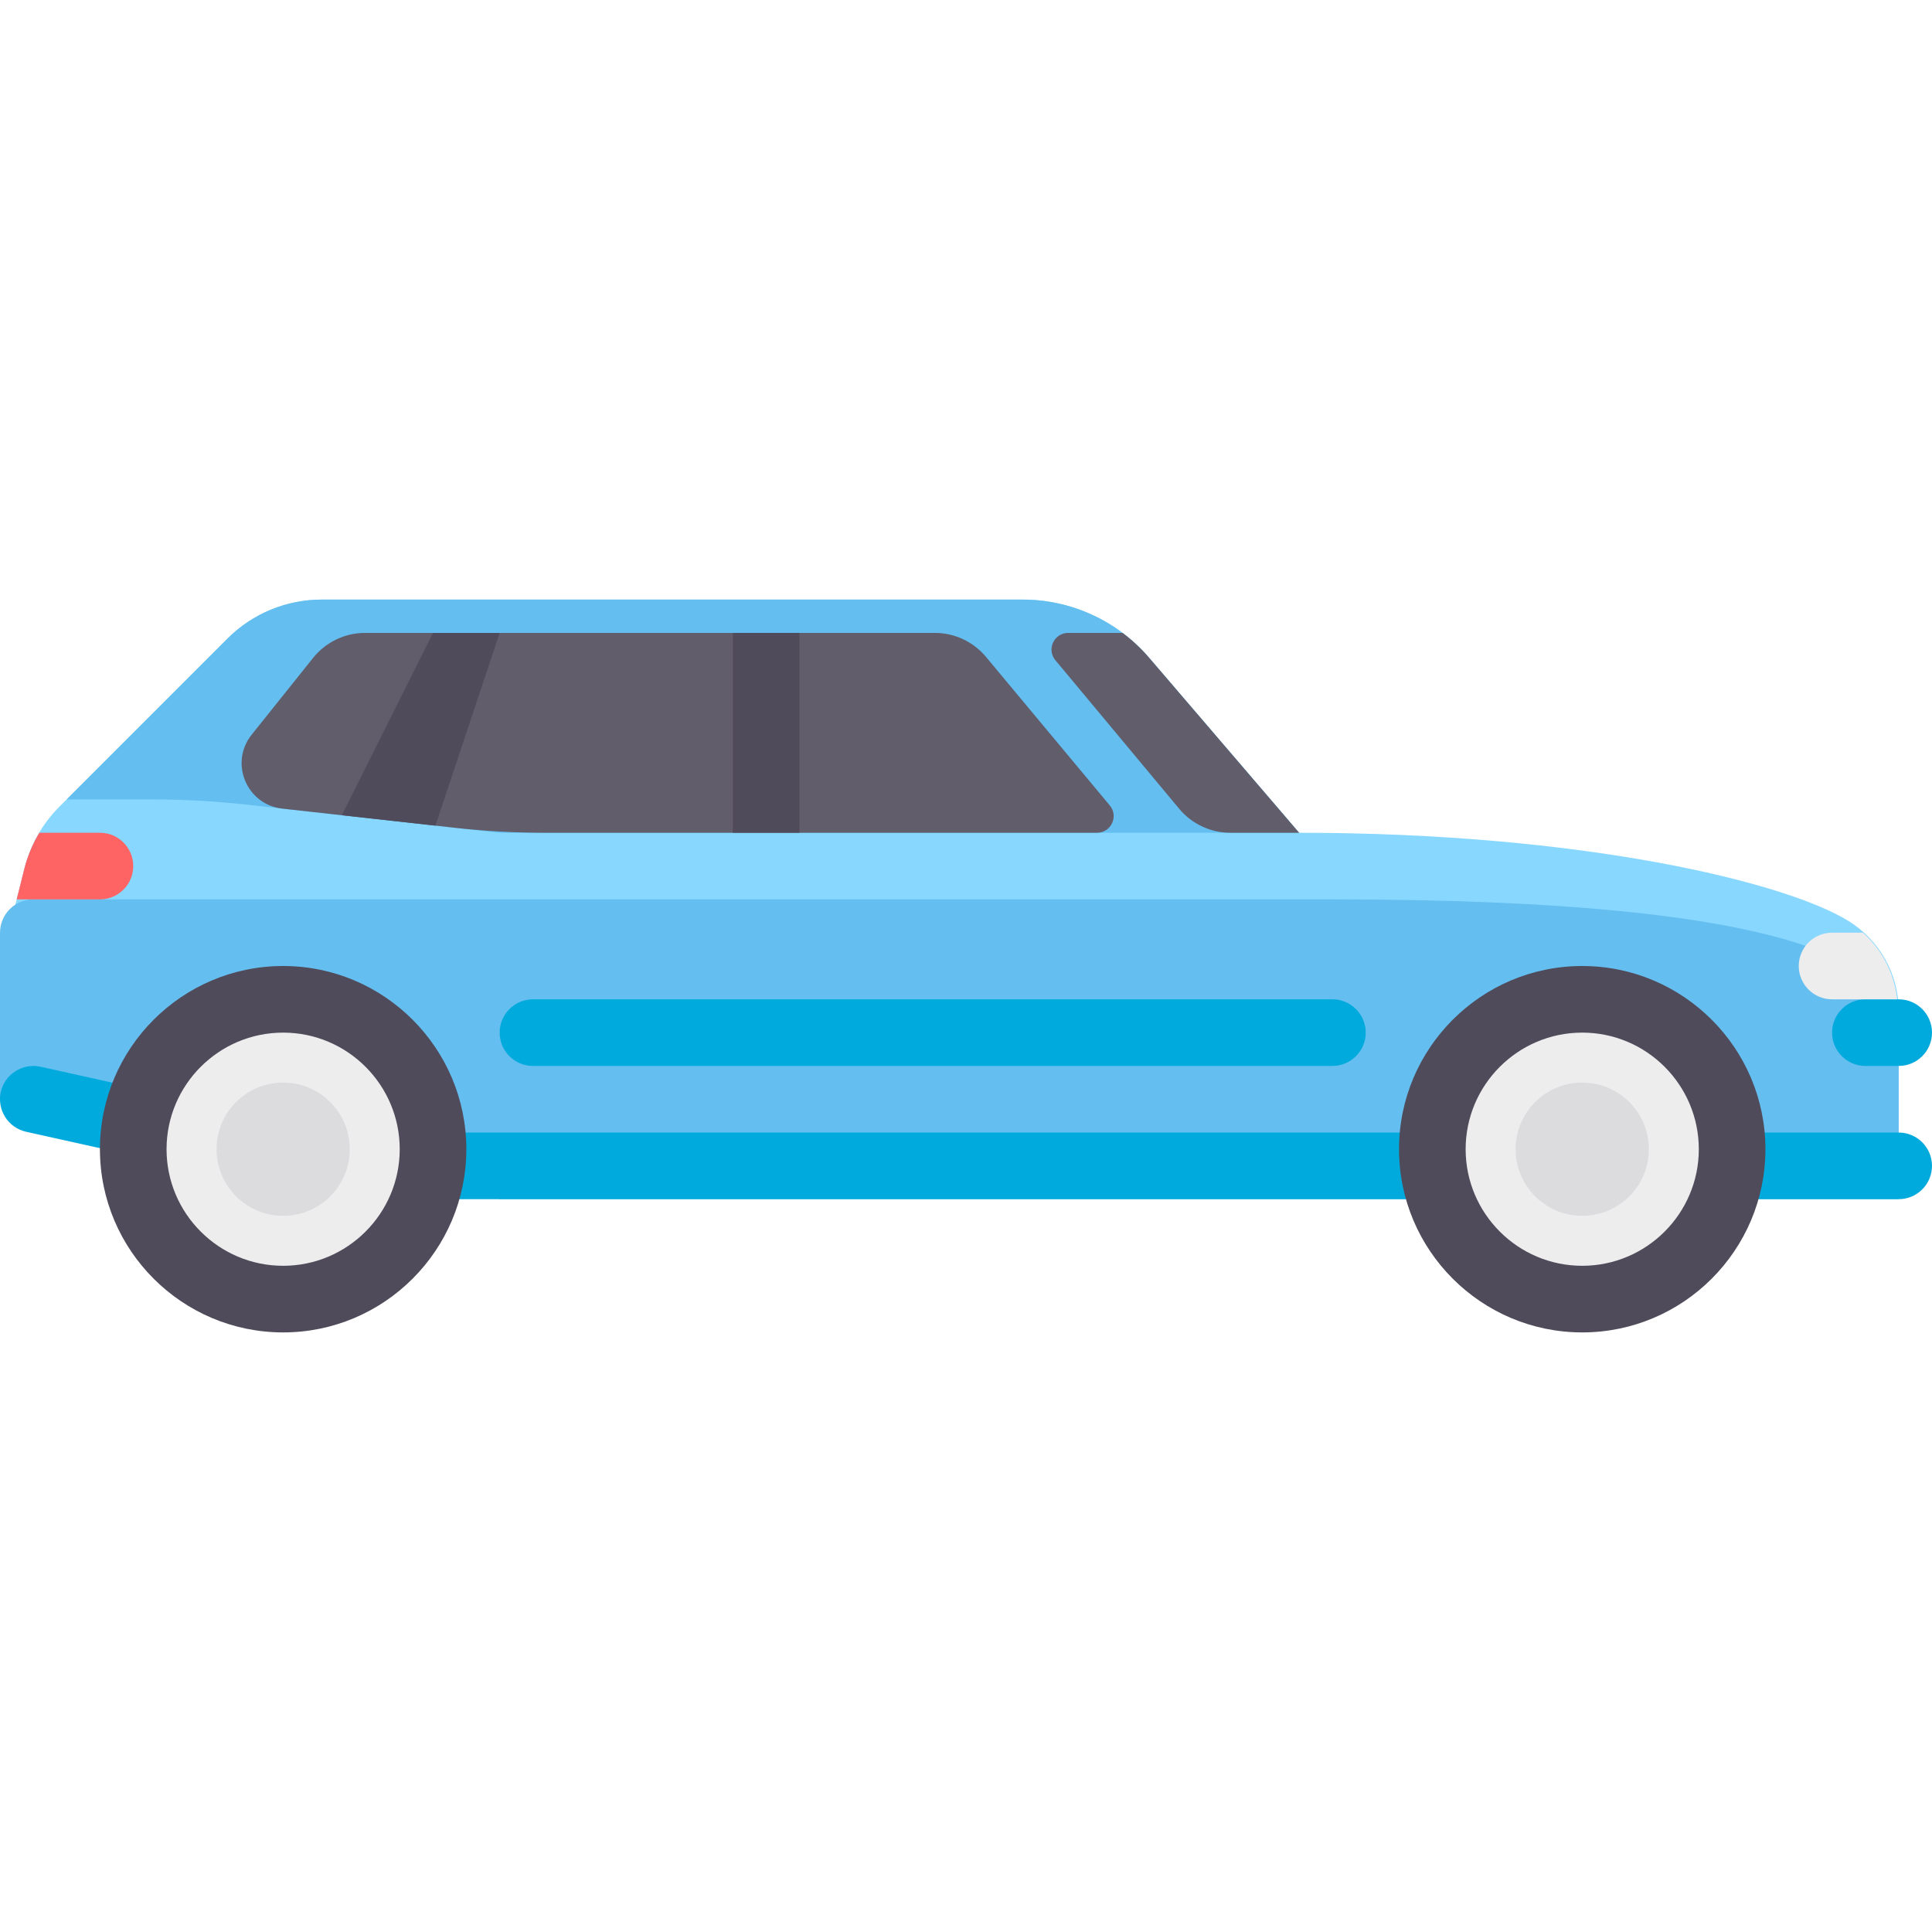
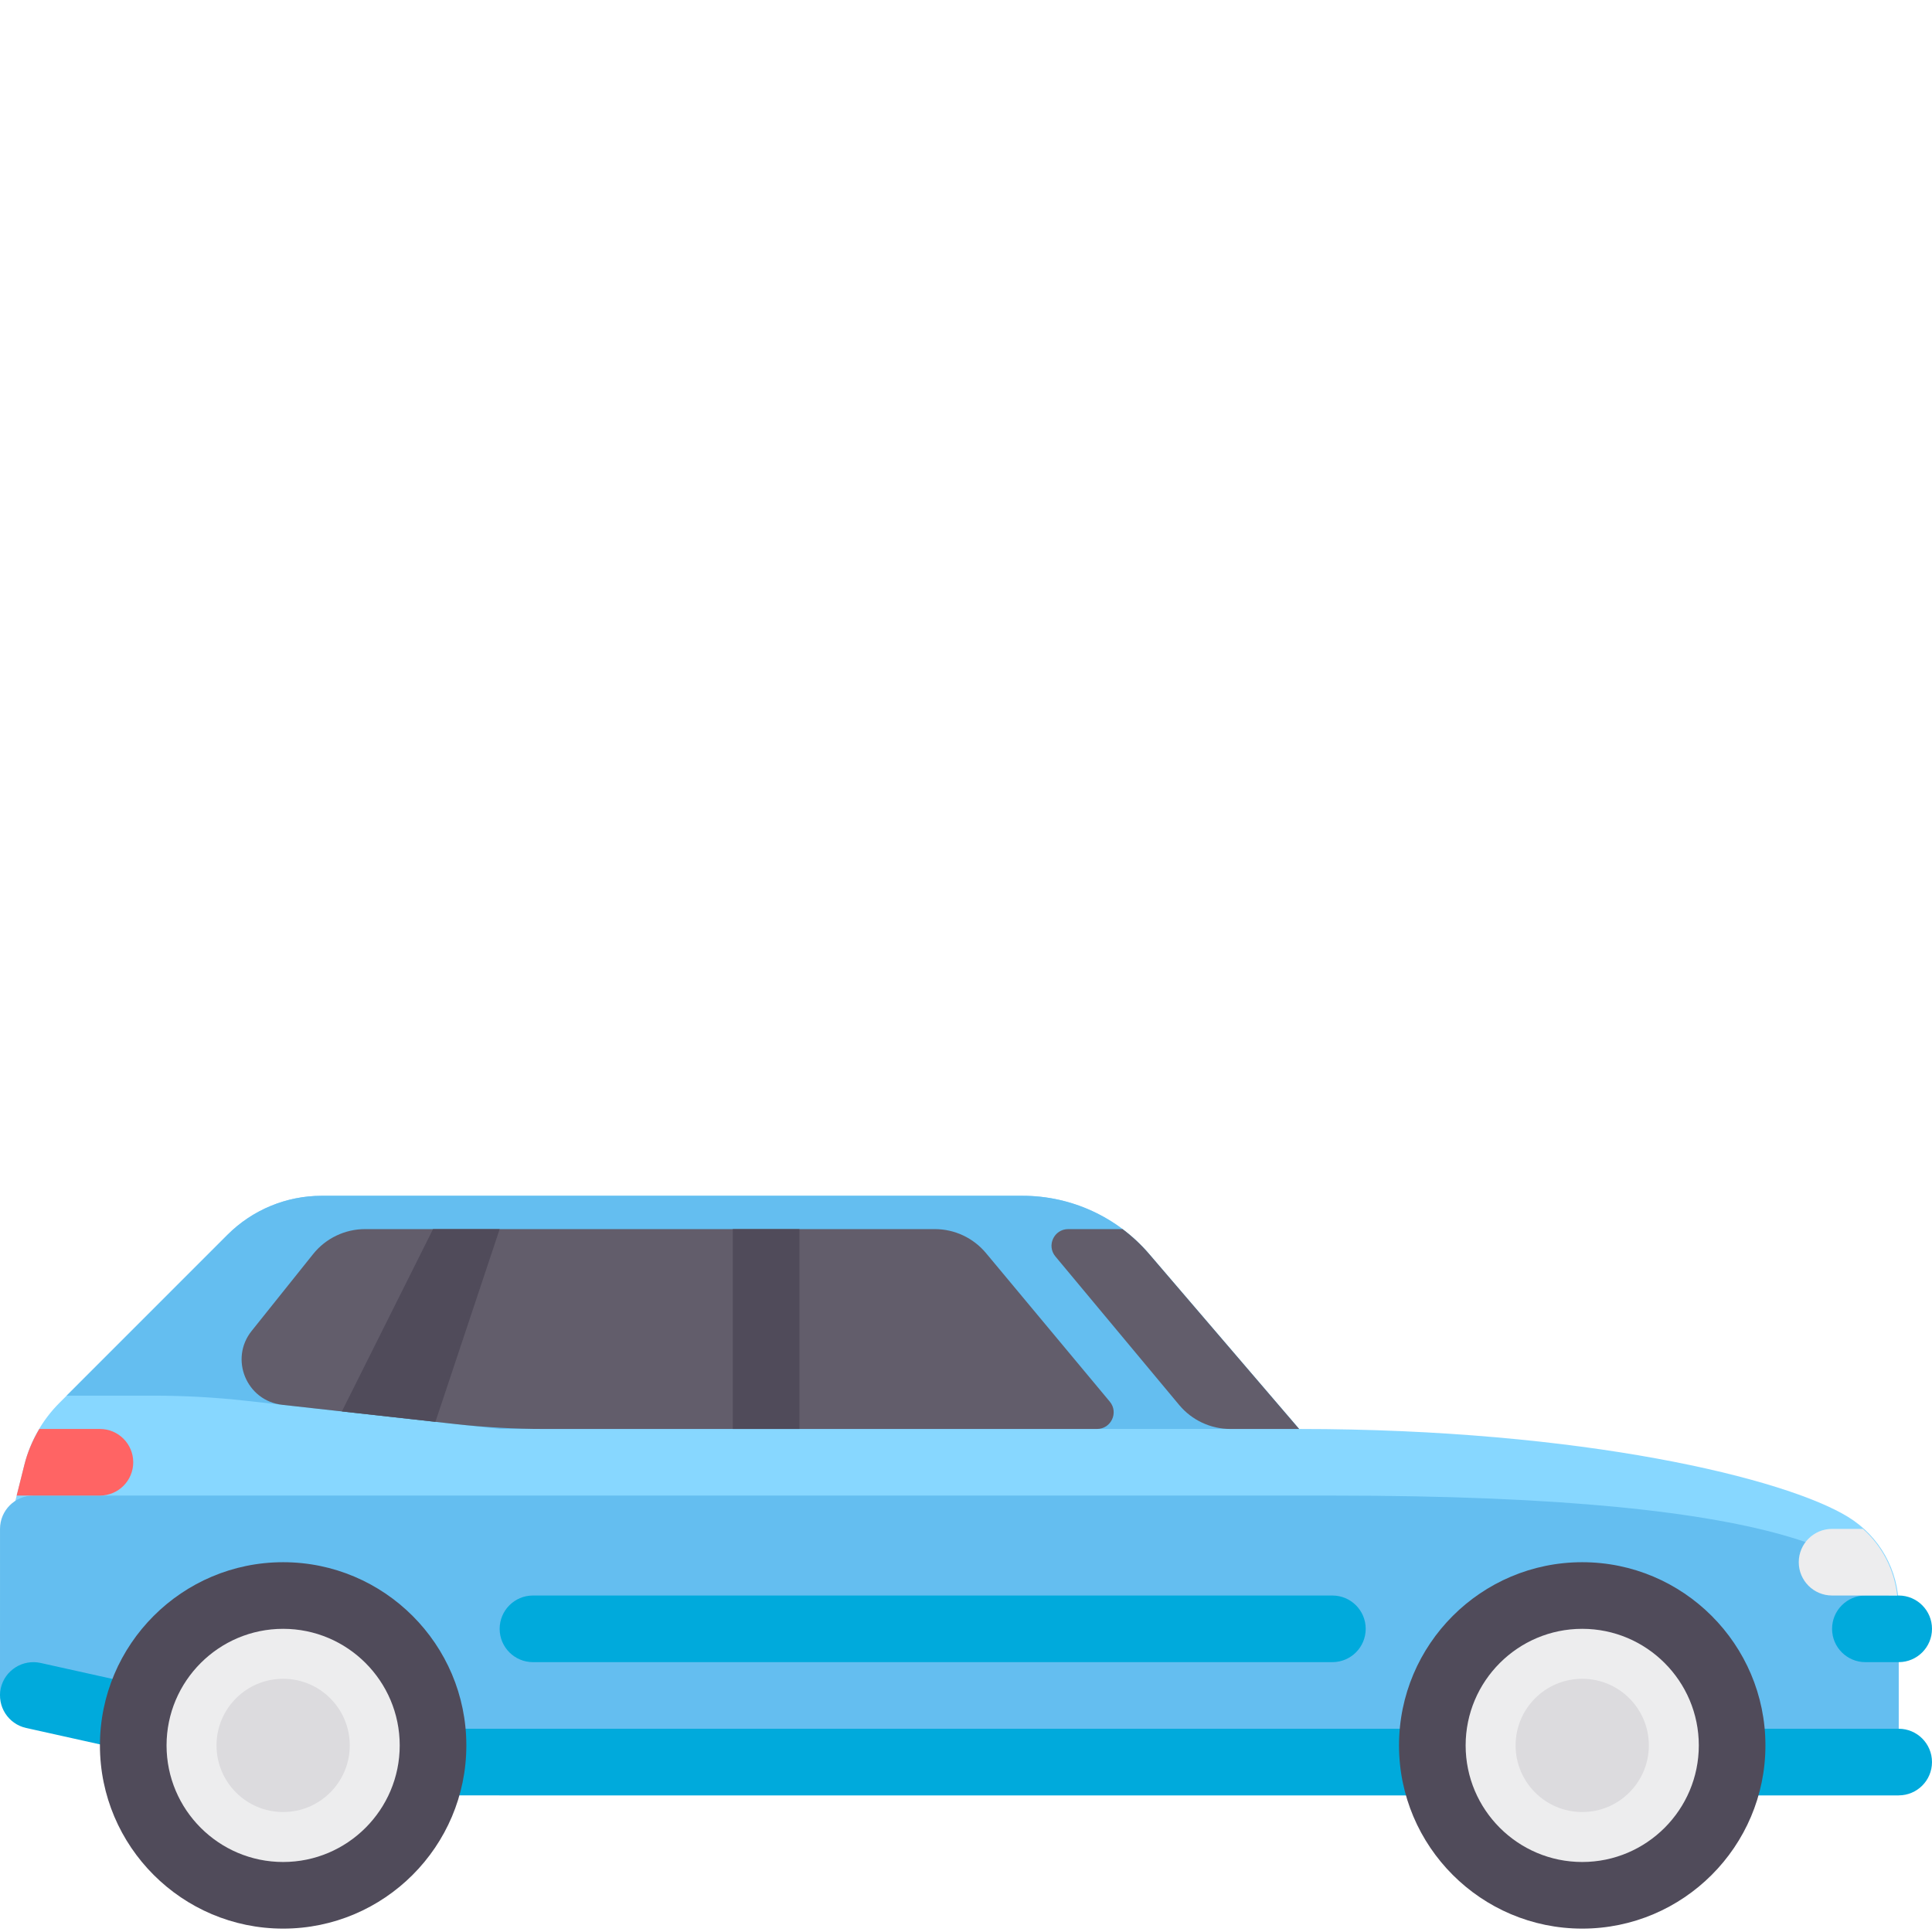
- <svg xmlns="http://www.w3.org/2000/svg" version="1.1" id="Layer_1" x="0px" y="0px" viewBox="0 0 512 512" style="enable-background:new 0 0 512 512;" xml:space="preserve">
+ <svg xmlns="http://www.w3.org/2000/svg" version="1.1" id="Layer_1" x="0px" y="0px" viewBox="0 -158 512 512" style="enable-background:new 0 0 512 512;" xml:space="preserve">
  <path style="fill:#87D7FF;" d="M489.798,244.027c-16.627-10.241-70.258-23.335-145.52-23.335l-39.756-46.38  c-8.385-9.782-20.627-15.413-33.511-15.413H85.247c-9.365,0-18.347,3.721-24.969,10.344l-44.53,44.535  c-4.524,4.524-7.734,10.194-9.287,16.4l-6.457,25.824l132.415,61.792h370.755v-49.903  C503.173,258.131,498.107,249.146,489.798,244.027z" />
  <path style="fill:#64BEF0;" d="M304.522,174.311c-8.385-9.782-20.627-15.413-33.511-15.413H85.247  c-9.365,0-18.347,3.721-24.969,10.344l-42.618,42.621h23.083c8.142,0,16.278,0.45,24.37,1.35l67.299,7.478h211.865L304.522,174.311z  " />
  <path style="fill:#625D6B;" d="M290.716,220.69H144.147c-7.817,0-15.627-0.433-23.396-1.295l-45.946-5.106  c-9.475-1.053-14.068-12.14-8.112-19.585l16.282-20.353c3.35-4.188,8.423-6.626,13.786-6.626H247.73  c5.239,0,10.208,2.327,13.562,6.351l32.815,39.374C296.503,216.326,294.458,220.69,290.716,220.69z" />
  <path style="fill:#64BEF0;" d="M503.173,273.655c0-17.655-26.482-35.31-150.067-35.31H8.831c-4.875,0-8.827,3.952-8.827,8.827  L0,291.31l167.728,17.655h335.445V273.655z" />
  <path style="fill:#00AADC;" d="M503.173,300.138H89.244l-78.5-17.443c-4.715-1.035-9.474,1.935-10.535,6.702  c-1.052,4.759,1.949,9.474,6.707,10.53l79.447,17.655c0.629,0.142,1.267,0.211,1.913,0.211h414.894c4.879,0,8.828-3.953,8.828-8.827  S508.052,300.138,503.173,300.138z" />
  <circle style="fill:#EDEDEE;" cx="75.034" cy="304.549" r="40.46" />
  <path style="fill:#504B5A;" d="M75.034,353.103c-26.773,0-48.551-21.779-48.551-48.551c0-26.773,21.779-48.551,48.551-48.551  s48.551,21.779,48.551,48.551C123.585,331.324,101.807,353.103,75.034,353.103z M75.034,273.655  c-17.039,0-30.896,13.857-30.896,30.896c0,17.039,13.857,30.896,30.896,30.896s30.896-13.857,30.896-30.896  C105.93,287.512,92.073,273.655,75.034,273.655z" />
  <circle style="fill:#DCDBDE;" cx="75.034" cy="304.549" r="17.655" />
  <g>
    <path style="fill:#00AADC;" d="M353.1,282.483H141.24c-4.875,0-8.827-3.952-8.827-8.827l0,0c0-4.875,3.953-8.827,8.827-8.827H353.1   c4.875,0,8.827,3.953,8.827,8.827l0,0C361.927,278.531,357.975,282.483,353.1,282.483z" />
    <path style="fill:#00AADC;" d="M503.173,282.483h-8.827c-4.875,0-8.828-3.952-8.828-8.827l0,0c0-4.875,3.953-8.827,8.828-8.827   h8.827c4.875,0,8.827,3.953,8.827,8.827l0,0C512,278.531,508.048,282.483,503.173,282.483z" />
  </g>
  <rect x="194.205" y="167.723" style="fill:#504B5A;" width="17.655" height="52.965" />
  <path style="fill:#EDEDEE;" d="M493.697,247.173h-8.181c-4.875,0-8.827,3.953-8.827,8.827c0,4.875,3.953,8.827,8.827,8.827h17.261  C502.011,257.962,498.814,251.751,493.697,247.173z" />
  <path style="fill:#625D6B;" d="M304.522,174.311c-2.115-2.468-4.48-4.669-7.036-6.585H283.08c-3.742,0-5.786,4.364-3.391,7.24  l32.813,39.374c3.354,4.025,8.323,6.352,13.562,6.352h18.213L304.522,174.311z" />
  <polygon style="fill:#504B5A;" points="115.388,218.799 132.413,167.725 114.758,167.725 90.598,216.045 " />
  <path style="fill:#FF6464;" d="M6.461,230.176l-2.044,8.169h22.065c4.875,0,8.827-3.953,8.827-8.827s-3.953-8.827-8.827-8.827  H10.421C8.665,223.639,7.302,226.818,6.461,230.176z" />
  <circle style="fill:#EDEDEE;" cx="419.306" cy="304.549" r="40.46" />
  <path style="fill:#504B5A;" d="M419.306,353.103c-26.773,0-48.551-21.779-48.551-48.551c0-26.773,21.779-48.551,48.551-48.551  s48.551,21.779,48.551,48.551C467.857,331.324,446.079,353.103,419.306,353.103z M419.306,273.655  c-17.039,0-30.896,13.857-30.896,30.896c0,17.039,13.857,30.896,30.896,30.896s30.896-13.857,30.896-30.896  C450.202,287.512,436.345,273.655,419.306,273.655z" />
  <circle style="fill:#DCDBDE;" cx="419.306" cy="304.549" r="17.655" />
  <g>
</g>
  <g>
</g>
  <g>
</g>
  <g>
</g>
  <g>
</g>
  <g>
</g>
  <g>
</g>
  <g>
</g>
  <g>
</g>
  <g>
</g>
  <g>
</g>
  <g>
</g>
  <g>
</g>
  <g>
</g>
  <g>
</g>
</svg>
